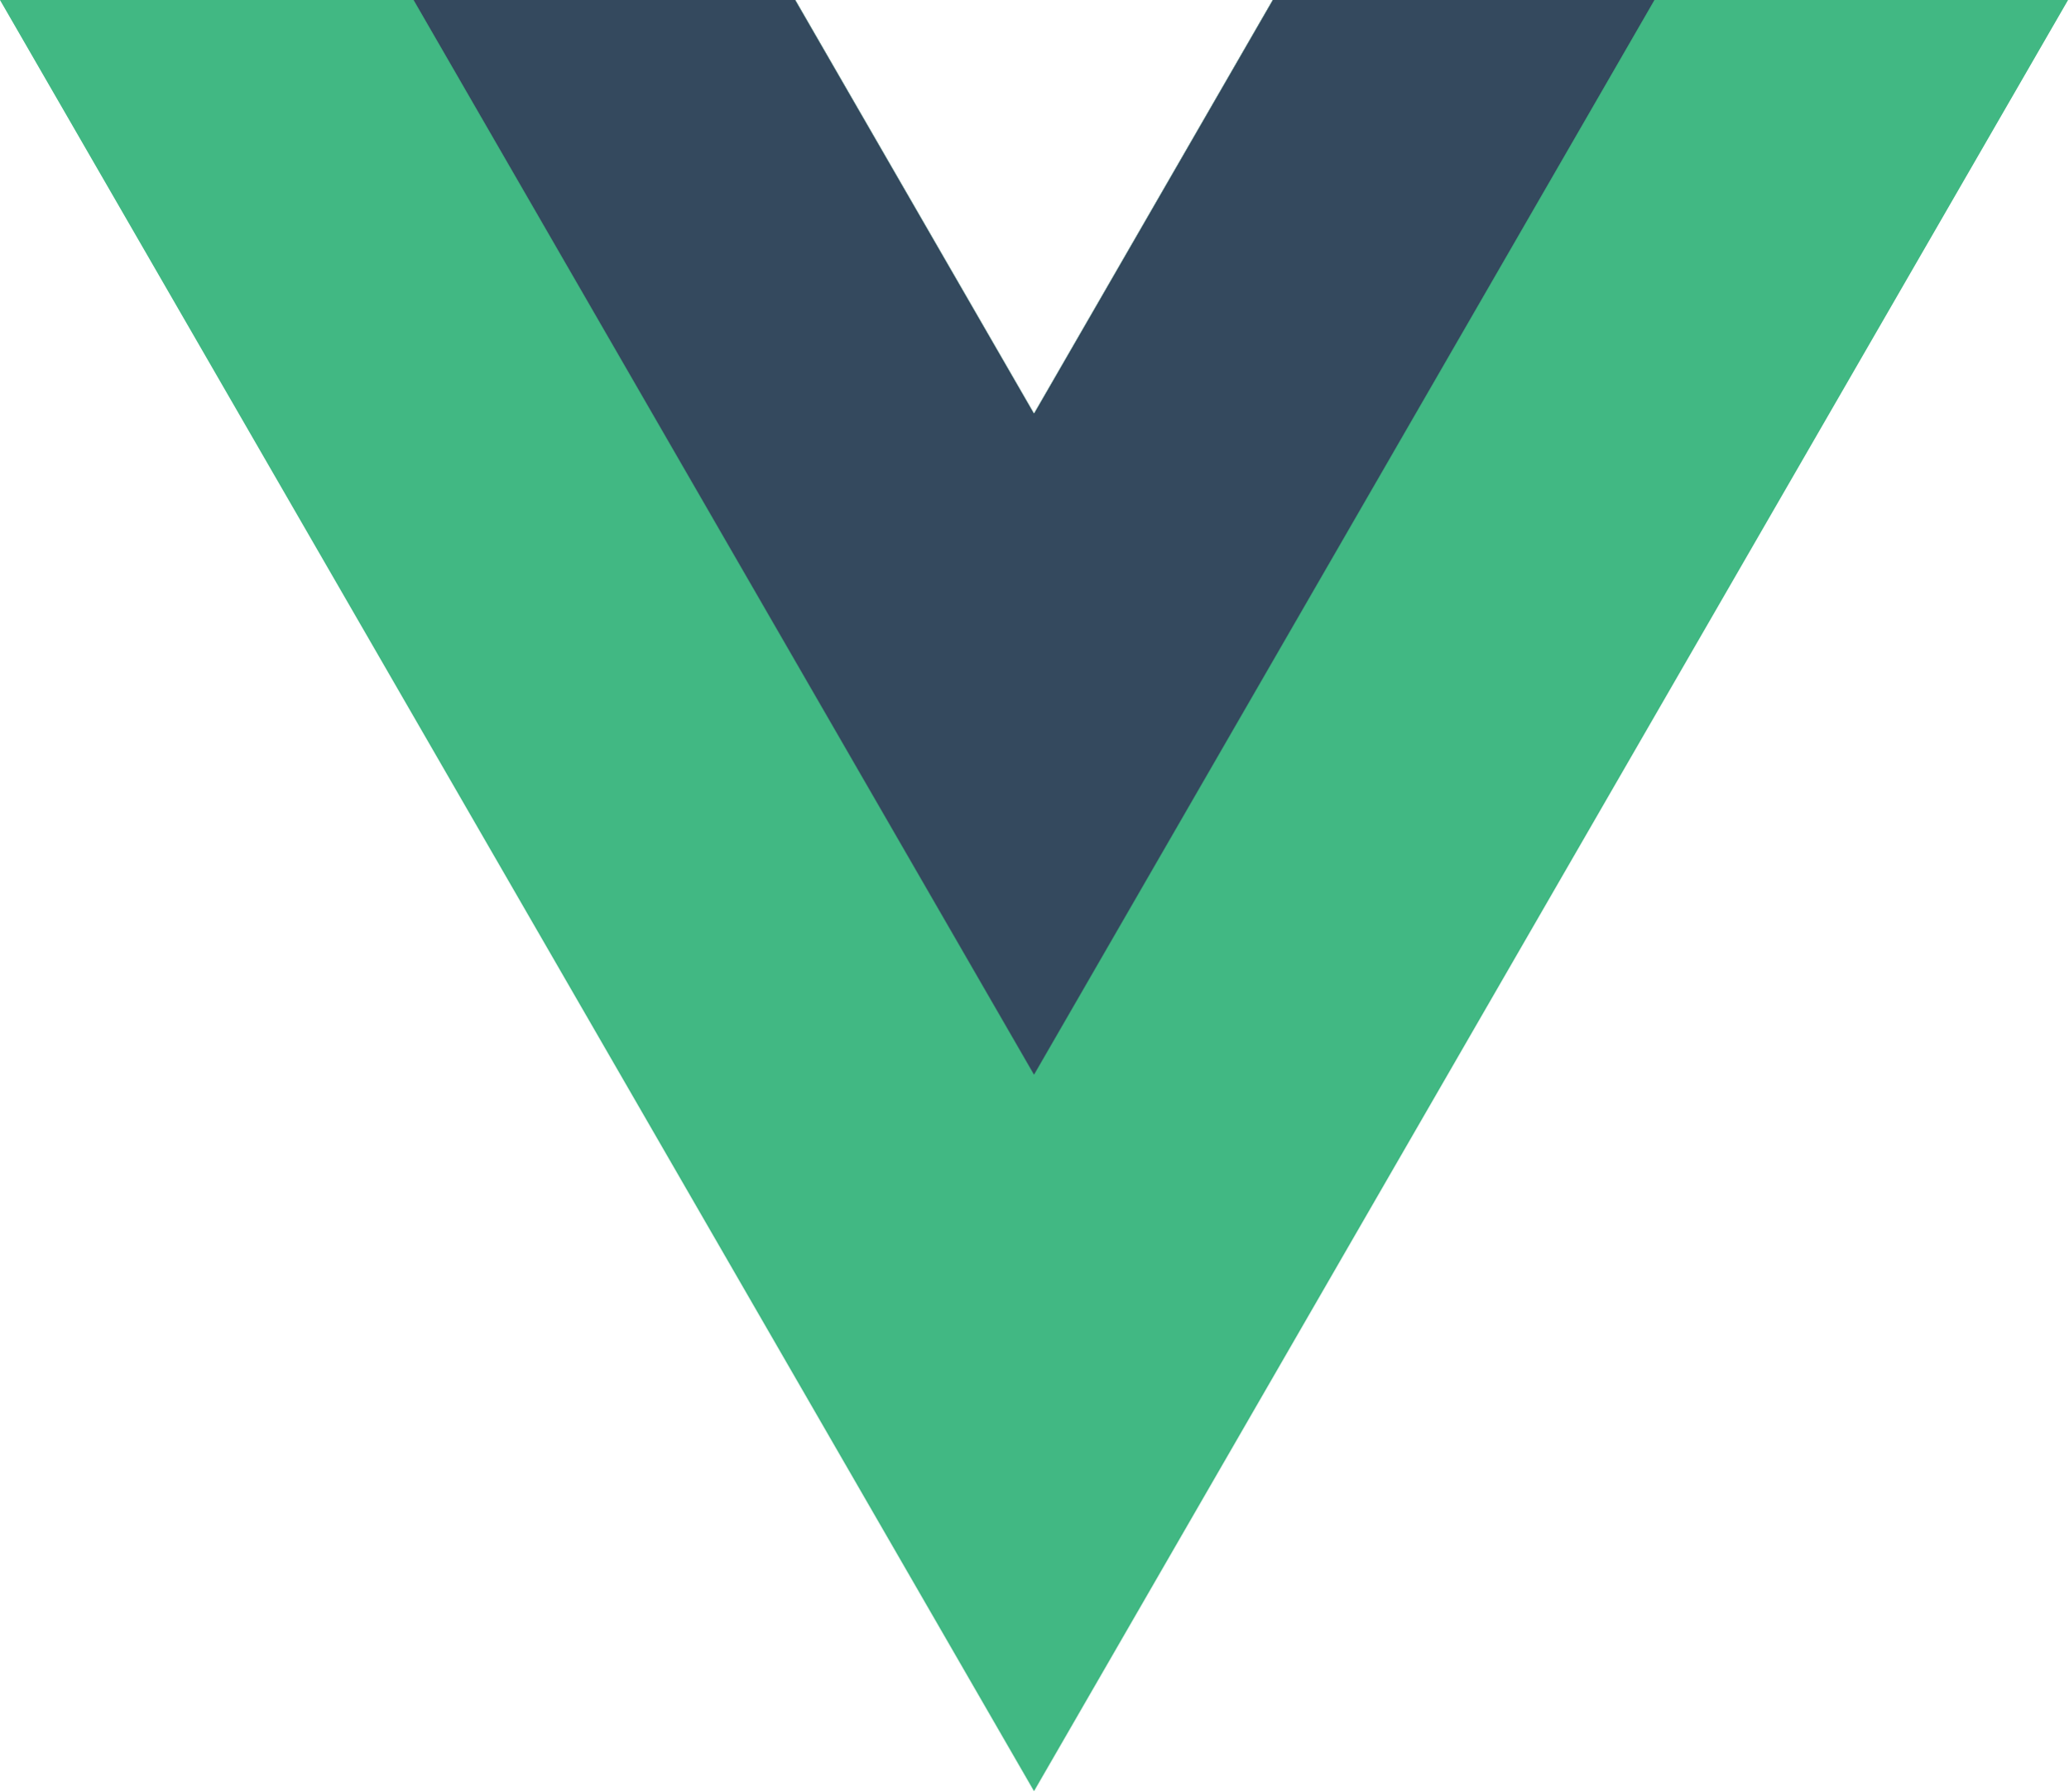
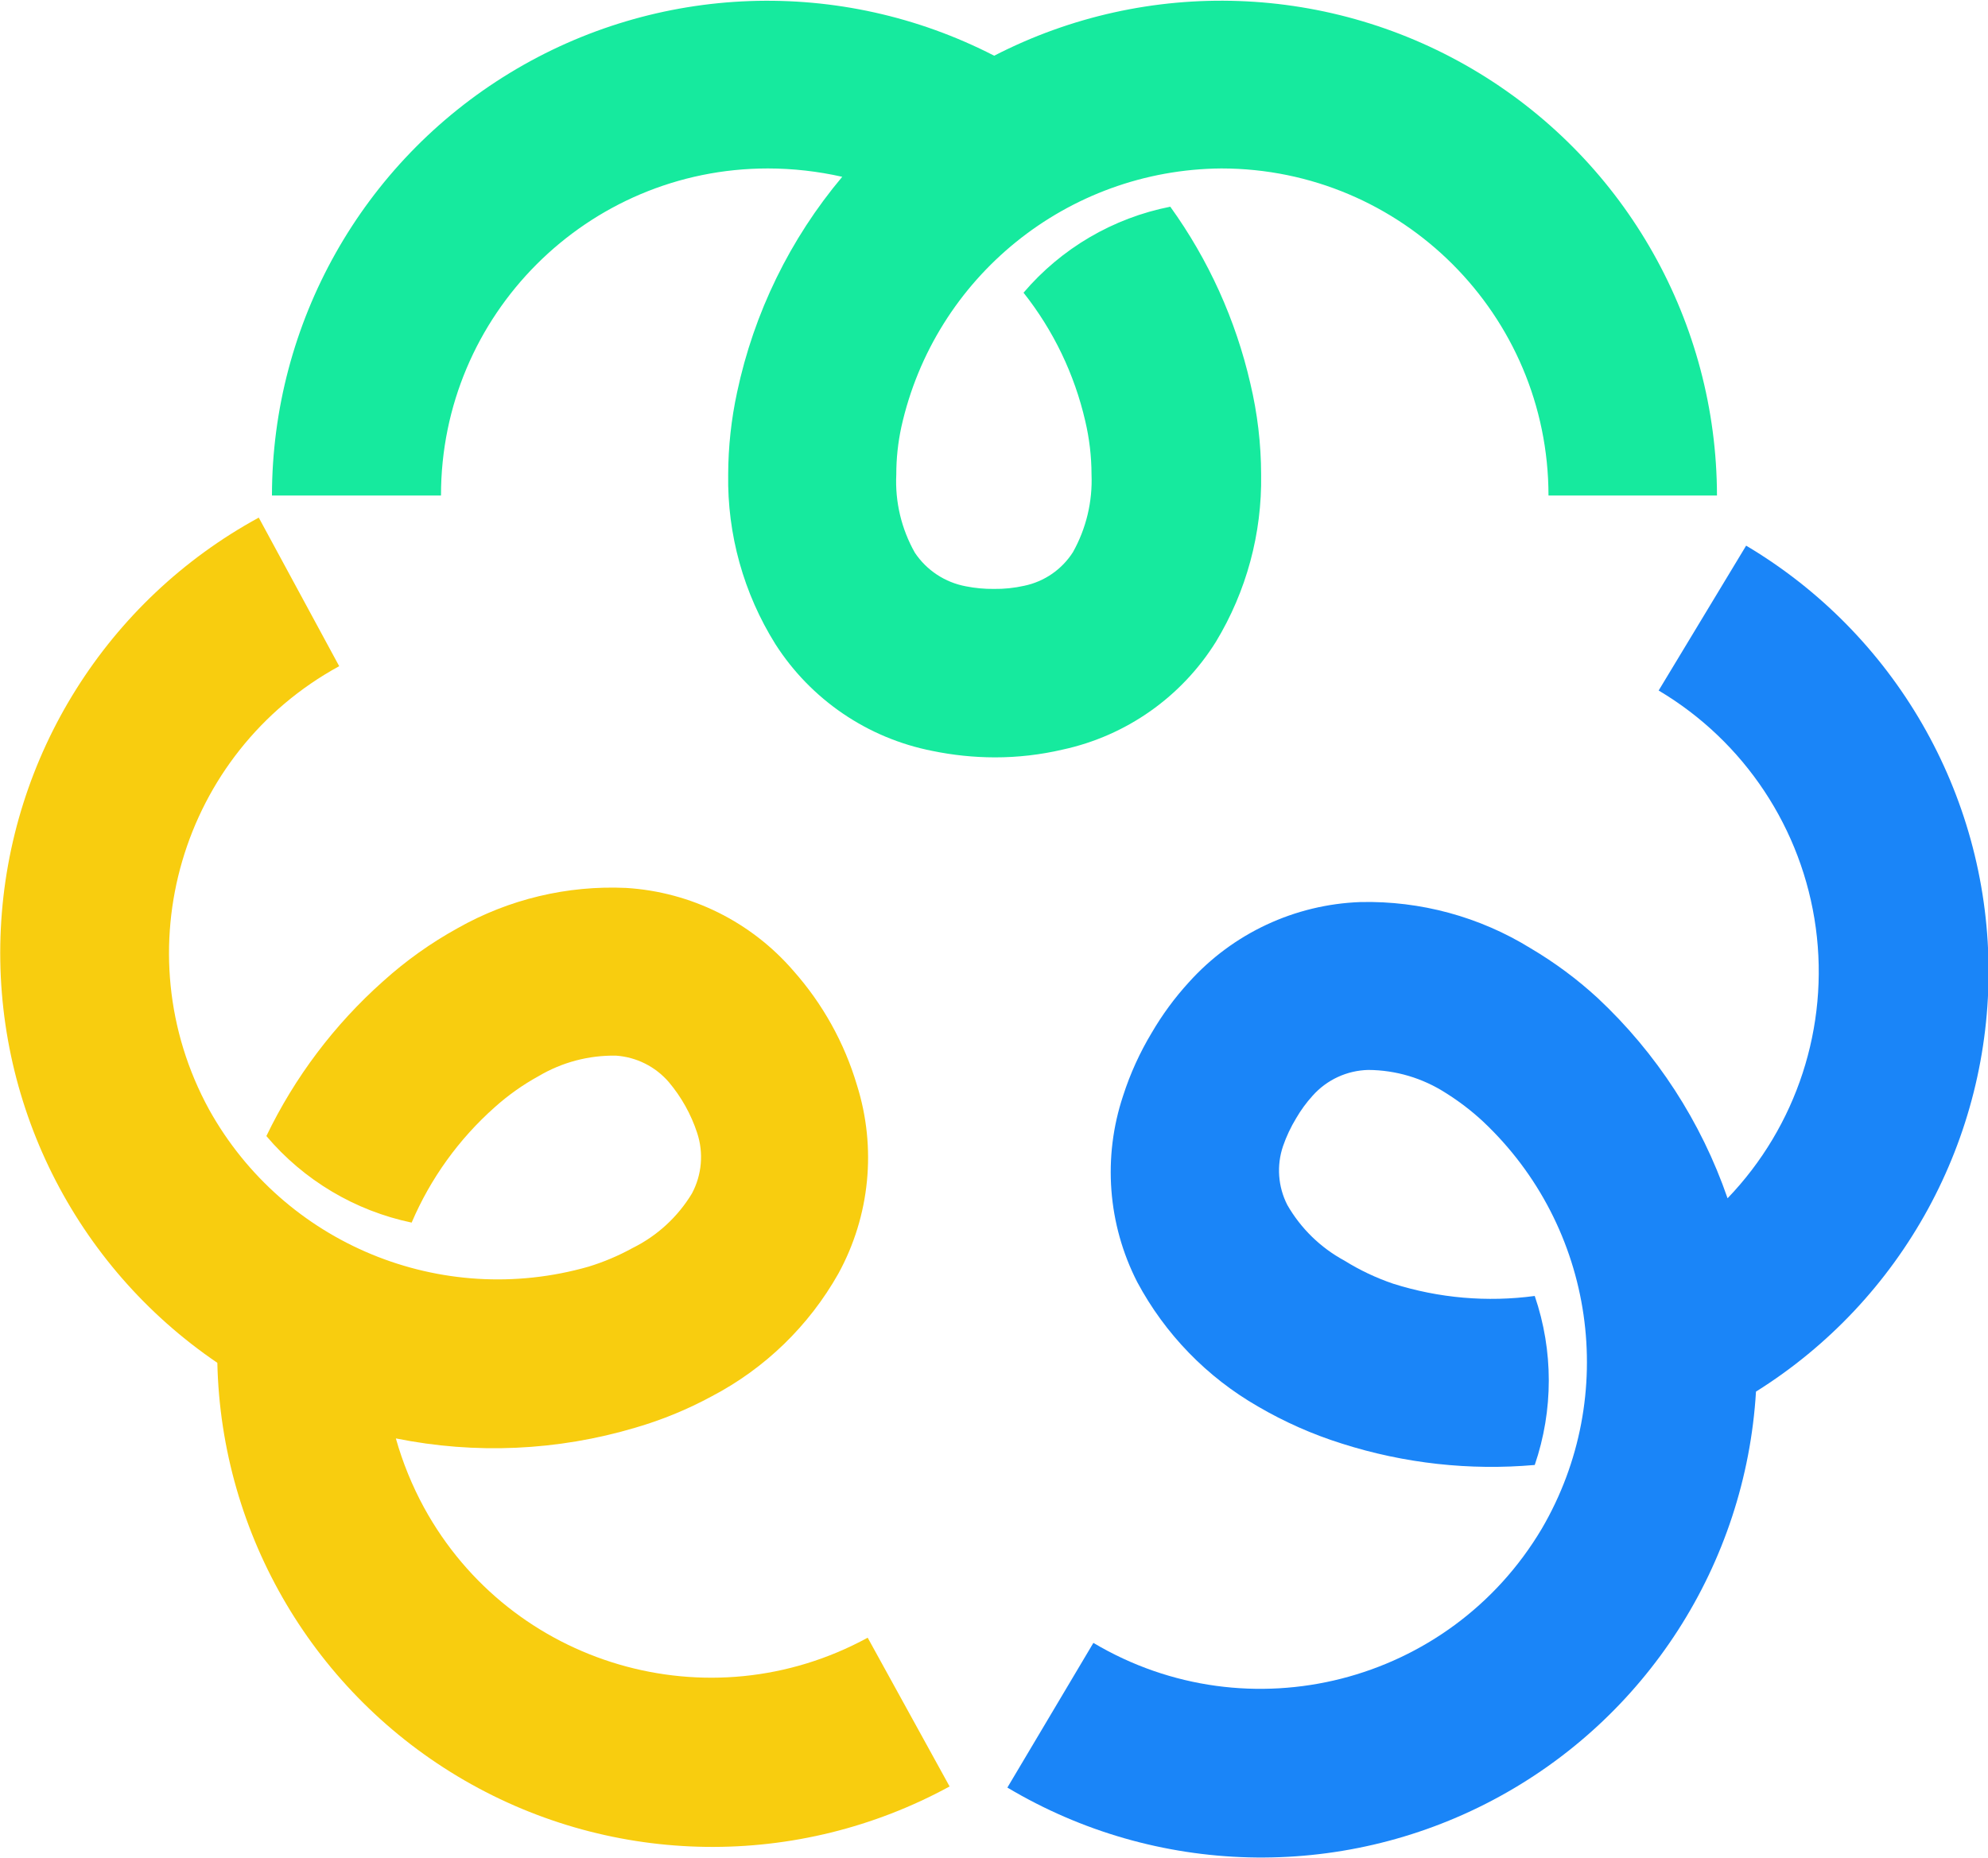
- <svg xmlns="http://www.w3.org/2000/svg" viewBox="0 0 261.76 226.69">
-   <path d="M161.096.001l-30.225 52.351L100.647.001H-.005l130.877 226.688L261.749.001z" fill="#41b883" />
-   <path d="M161.096.001l-30.225 52.351L100.647.001H52.346l78.526 136.01L209.398.001z" fill="#34495e" />
+ <svg xmlns="http://www.w3.org/2000/svg" viewBox="0 0 107.02 100">
+   <path d="M14.64 26.68A26.67 26.67 0 0 1 53.52 3a26.69 26.69 0 0 1 38.91 23.68h-9.07A17.62 17.62 0 0 0 65.75 9.07 17.79 17.79 0 0 0 48.52 23a12.07 12.07 0 0 0-.27 2.55 7.78 7.78 0 0 0 1 4.21A4.23 4.23 0 0 0 52 31.57a7.36 7.36 0 0 0 1.5.14 7.06 7.06 0 0 0 1.64-.17 4.1 4.1 0 0 0 2.62-1.81 7.91 7.91 0 0 0 1-4.19 12.67 12.67 0 0 0-.34-2.88 17.43 17.43 0 0 0-3.32-6.9 13.91 13.91 0 0 1 7.9-4.63 26.41 26.41 0 0 1 4.31 9.52 21.34 21.34 0 0 1 .58 4.9 16.85 16.85 0 0 1-2.43 9 12.94 12.94 0 0 1-8.25 5.81 16 16 0 0 1-3.66.42 16.81 16.81 0 0 1-3.37-.35 13 13 0 0 1-8.44-5.75 16.72 16.72 0 0 1-2.54-9.13 21.29 21.29 0 0 1 .48-4.43 26.61 26.61 0 0 1 5.66-11.6 18.25 18.25 0 0 0-4-.45 17.6 17.6 0 0 0-17.6 17.61z" fill="#16ea9e" />
+   <path d="M94 29.38a26.68 26.68 0 0 1 .53 45.55 26.68 26.68 0 0 1-40.3 21.32l4.63-7.79A17.61 17.61 0 0 0 83 82.31a17.79 17.79 0 0 0-3.17-21.93 13.33 13.33 0 0 0-2-1.53 7.78 7.78 0 0 0-4.17-1.24 4.14 4.14 0 0 0-3 1.39 7.15 7.15 0 0 0-.89 1.22 7.8 7.8 0 0 0-.7 1.49 4.08 4.08 0 0 0 .23 3.17 7.85 7.85 0 0 0 3.08 3A12.63 12.63 0 0 0 75 69.12a17.51 17.51 0 0 0 7.62.66 14.07 14.07 0 0 1 0 9.1 26.49 26.49 0 0 1-10.38-1.15 22 22 0 0 1-4.52-2 16.93 16.93 0 0 1-6.5-6.7A13 13 0 0 1 60.46 59 16.15 16.15 0 0 1 62 55.61a15.87 15.87 0 0 1 2-2.72 13.05 13.05 0 0 1 9.24-4.32 16.71 16.71 0 0 1 9.16 2.49 21.48 21.48 0 0 1 3.6 2.67 26.68 26.68 0 0 1 7 10.79 17.61 17.61 0 0 0-3.71-27.34z" fill="#1a85f8" />
+   <path d="M51.12 96.19A26.66 26.66 0 0 1 11.7 73.38a26.69 26.69 0 0 1 2.23-45.51l4.33 8a17.59 17.59 0 0 0-7 23.88 17.78 17.78 0 0 0 20.43 8.45 12.54 12.54 0 0 0 2.36-1 7.74 7.74 0 0 0 3.2-2.94 4.16 4.16 0 0 0 .28-3.26A8.22 8.22 0 0 0 36 58.26a4.13 4.13 0 0 0-2.84-1.42 7.91 7.91 0 0 0-4.16 1.1 12.71 12.71 0 0 0-2.37 1.68 17.49 17.49 0 0 0-4.47 6.21 14 14 0 0 1-7.82-4.66 26.58 26.58 0 0 1 6.29-8.34 21.41 21.41 0 0 1 4-2.85 16.85 16.85 0 0 1 9.08-2.17 12.94 12.94 0 0 1 9 4.46 16.24 16.24 0 0 1 3.42 6.15 13 13 0 0 1-1 10.16 16.73 16.73 0 0 1-6.81 6.6 20.85 20.85 0 0 1-4.11 1.69 26.68 26.68 0 0 1-12.9.58 18.05 18.05 0 0 0 1.52 3.73 17.61 17.61 0 0 0 23.88 7z" fill="#f8cd0f" />
</svg>
